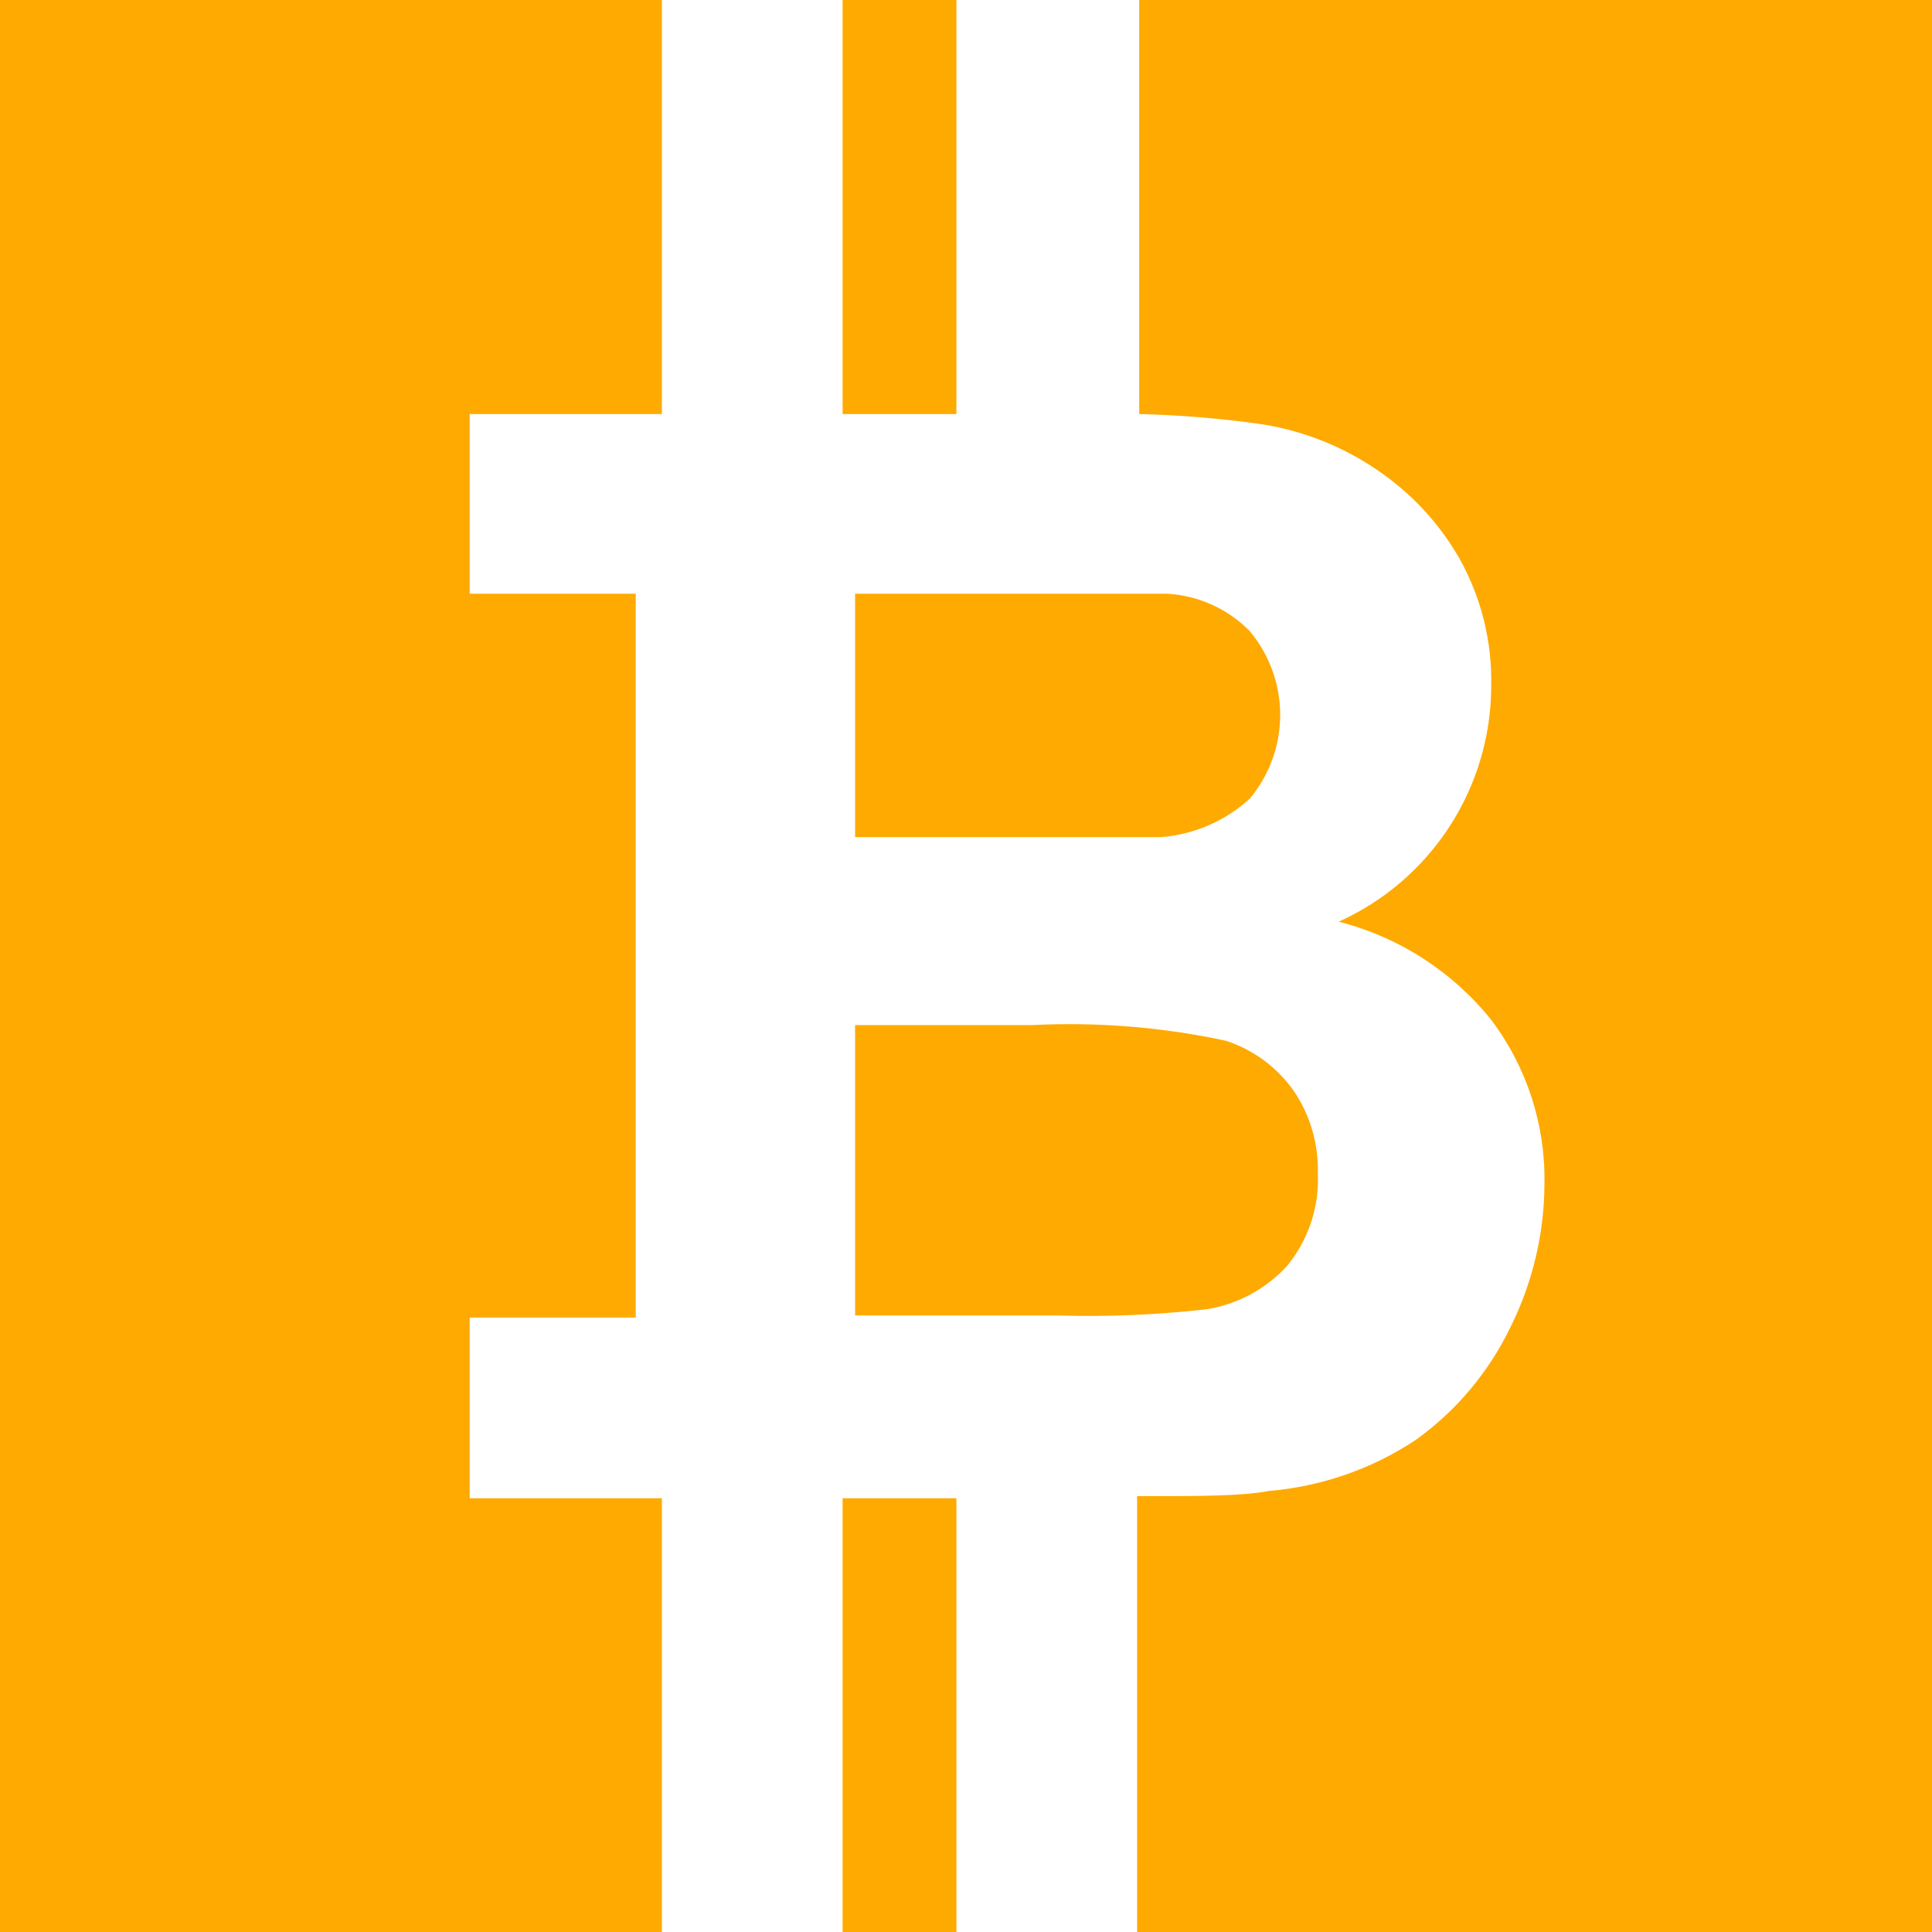
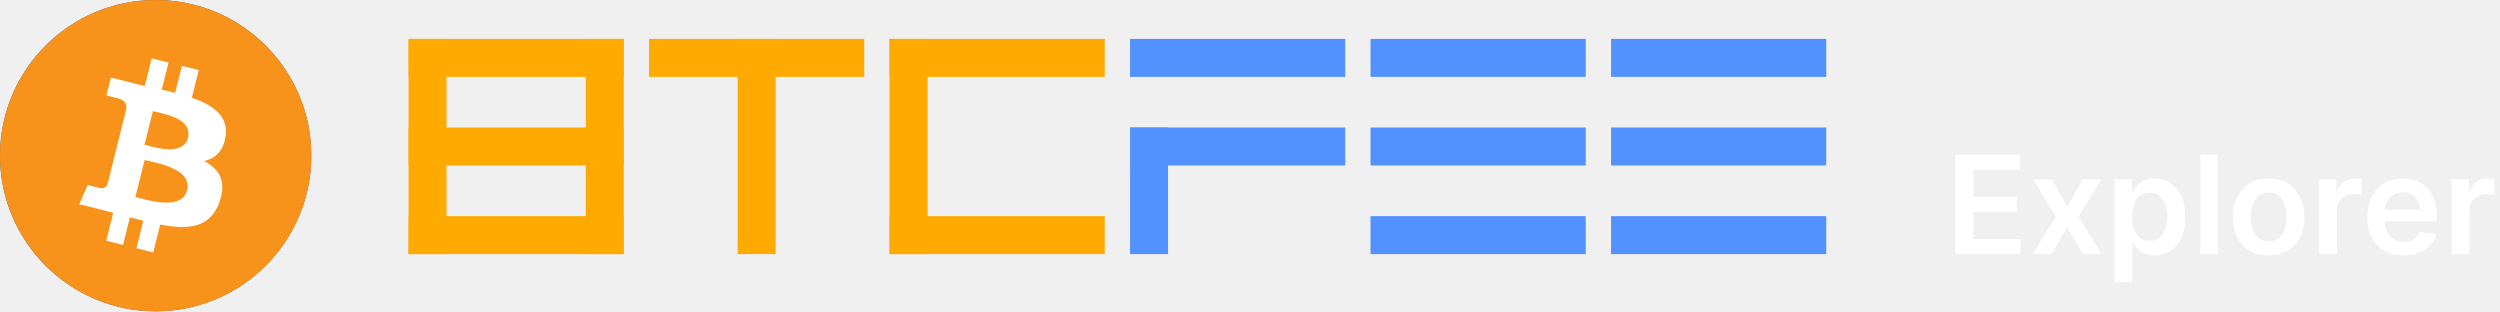
- <svg xmlns="http://www.w3.org/2000/svg" width="32" height="32" viewBox="0 0 32 32" fill="none">
-   <g clip-path="url(#clip0_2201_713)">
-     <rect width="32" height="32" fill="white" />
-     <g clip-path="url(#clip1_2201_713)">
-       <path d="M39.75 -4.75H-3.5V38.5H39.75V-4.75Z" fill="#FFAA00" />
-       <path d="M24.699 16.892C24.056 16.091 23.169 15.52 22.173 15.266C22.923 14.928 23.56 14.381 24.008 13.691C24.456 13.001 24.696 12.196 24.699 11.374C24.717 10.636 24.538 9.908 24.18 9.263C23.841 8.666 23.367 8.157 22.796 7.775C22.235 7.394 21.597 7.141 20.928 7.031C20.246 6.932 19.558 6.874 18.869 6.858V-3.75H15.841V6.858H13.956V-3.75H10.963V6.858H7.78V9.834H10.53V21.823H7.78V24.816H10.963V36.375H13.956V24.816H15.841V36.375H18.834V24.781C19.89 24.781 20.564 24.781 21.014 24.695C21.886 24.622 22.725 24.331 23.453 23.847C24.118 23.369 24.653 22.733 25.011 21.996C25.382 21.255 25.578 20.438 25.581 19.608C25.599 18.63 25.289 17.674 24.699 16.892ZM16.239 9.834C17.969 9.834 18.973 9.834 19.336 9.834C19.853 9.864 20.341 10.086 20.703 10.457C21.026 10.845 21.204 11.335 21.204 11.841C21.204 12.346 21.026 12.836 20.703 13.225C20.298 13.597 19.78 13.822 19.232 13.865C18.886 13.865 18.021 13.865 16.603 13.865H14.163V9.834H16.239ZM21.326 20.958C20.977 21.344 20.507 21.6 19.994 21.684C19.172 21.778 18.346 21.813 17.52 21.788H14.163V16.979H17.087C18.166 16.924 19.248 17.011 20.305 17.238C20.759 17.386 21.154 17.678 21.429 18.069C21.702 18.471 21.841 18.949 21.827 19.435C21.853 19.987 21.674 20.529 21.326 20.958Z" fill="white" />
-     </g>
-   </g>
-   <defs>
-     <clipPath id="clip0_2201_713">
-       <rect width="32" height="32" fill="white" />
-     </clipPath>
-     <clipPath id="clip1_2201_713">
-       <rect width="43.25" height="43.25" fill="white" transform="translate(-3.5 -4.75)" />
-     </clipPath>
-   </defs>
+ <svg xmlns="http://www.w3.org/2000/svg" width="257" height="32" viewBox="0 0 257 32" fill="none">
+   <path d="M201.008 26.121V15.883H207.666V17.438H202.862V20.217H207.321V21.772H202.862V24.566H207.706V26.121H201.008Z" fill="white" />
+   <path d="M210.958 18.443L212.507 21.277L214.082 18.443H215.997L213.682 22.282L216.037 26.121H214.132L212.507 23.357L210.898 26.121H208.978L211.318 22.282L209.038 18.443H210.958Z" fill="white" />
+   <path d="M217.396 29V18.443H219.176V19.712H219.281C219.374 19.526 219.506 19.327 219.676 19.117C219.846 18.904 220.076 18.723 220.366 18.573C220.656 18.419 221.025 18.343 221.475 18.343C222.069 18.343 222.603 18.494 223.08 18.797C223.56 19.097 223.94 19.542 224.22 20.132C224.503 20.719 224.645 21.439 224.645 22.292C224.645 23.135 224.506 23.851 224.23 24.441C223.953 25.031 223.577 25.481 223.1 25.791C222.623 26.101 222.084 26.256 221.48 26.256C221.04 26.256 220.676 26.183 220.386 26.036C220.096 25.889 219.862 25.713 219.686 25.506C219.513 25.296 219.378 25.098 219.281 24.911H219.206V29H217.396ZM219.171 22.282C219.171 22.778 219.241 23.213 219.381 23.586C219.524 23.96 219.729 24.251 219.996 24.461C220.266 24.668 220.592 24.771 220.976 24.771C221.375 24.771 221.71 24.665 221.98 24.451C222.25 24.235 222.454 23.94 222.59 23.566C222.73 23.19 222.8 22.762 222.8 22.282C222.8 21.805 222.732 21.382 222.595 21.012C222.458 20.642 222.255 20.352 221.985 20.142C221.715 19.932 221.379 19.827 220.976 19.827C220.589 19.827 220.261 19.929 219.991 20.132C219.721 20.335 219.516 20.62 219.376 20.987C219.239 21.354 219.171 21.785 219.171 22.282Z" fill="white" />
+   <path d="M228.004 15.883V26.121H226.194V15.883H228.004Z" fill="white" />
+   <path d="M233.214 26.271C232.464 26.271 231.814 26.106 231.264 25.776C230.715 25.446 230.288 24.984 229.985 24.391C229.685 23.798 229.535 23.105 229.535 22.312C229.535 21.519 229.685 20.824 229.985 20.227C230.288 19.631 230.715 19.167 231.264 18.837C231.814 18.508 232.464 18.343 233.214 18.343C233.964 18.343 234.614 18.508 235.164 18.837C235.713 19.167 236.138 19.631 236.438 20.227C236.741 20.824 236.893 21.519 236.893 22.312C236.893 23.105 236.741 23.798 236.438 24.391C236.138 24.984 235.713 25.446 235.164 25.776C234.614 26.106 233.964 26.271 233.214 26.271ZM233.224 24.821C233.631 24.821 233.97 24.709 234.244 24.486C234.517 24.26 234.72 23.956 234.854 23.576C234.99 23.197 235.059 22.773 235.059 22.307C235.059 21.837 234.99 21.412 234.854 21.032C234.72 20.649 234.517 20.344 234.244 20.117C233.97 19.891 233.631 19.777 233.224 19.777C232.807 19.777 232.461 19.891 232.184 20.117C231.911 20.344 231.706 20.649 231.569 21.032C231.436 21.412 231.369 21.837 231.369 22.307C231.369 22.773 231.436 23.197 231.569 23.576C231.706 23.956 231.911 24.26 232.184 24.486C232.461 24.709 232.807 24.821 233.224 24.821Z" fill="white" />
+   <path d="M238.429 26.121V18.443H240.184V19.722H240.264C240.404 19.279 240.644 18.938 240.983 18.698C241.327 18.454 241.718 18.333 242.158 18.333C242.258 18.333 242.37 18.338 242.493 18.348C242.62 18.354 242.725 18.366 242.808 18.383V20.047C242.731 20.021 242.61 19.997 242.443 19.977C242.28 19.954 242.122 19.942 241.968 19.942C241.638 19.942 241.342 20.014 241.078 20.157C240.818 20.297 240.614 20.492 240.464 20.742C240.314 20.992 240.239 21.28 240.239 21.607V26.121H238.429Z" fill="white" />
+   <path d="M247.093 26.271C246.323 26.271 245.659 26.111 245.099 25.791C244.542 25.468 244.114 25.011 243.814 24.421C243.514 23.828 243.364 23.13 243.364 22.327C243.364 21.537 243.514 20.844 243.814 20.247C244.117 19.647 244.541 19.181 245.084 18.848C245.627 18.511 246.265 18.343 246.998 18.343C247.472 18.343 247.918 18.419 248.338 18.573C248.761 18.723 249.134 18.956 249.458 19.272C249.784 19.589 250.041 19.992 250.228 20.482C250.414 20.969 250.508 21.549 250.508 22.222V22.777H244.214V21.557H248.773C248.77 21.21 248.695 20.902 248.548 20.632C248.401 20.359 248.196 20.144 247.933 19.987C247.673 19.831 247.37 19.752 247.023 19.752C246.653 19.752 246.328 19.842 246.049 20.022C245.769 20.199 245.55 20.432 245.394 20.722C245.24 21.009 245.162 21.324 245.159 21.667V22.732C245.159 23.178 245.24 23.561 245.404 23.881C245.567 24.198 245.795 24.441 246.089 24.611C246.382 24.778 246.725 24.861 247.118 24.861C247.382 24.861 247.62 24.825 247.833 24.751C248.046 24.674 248.231 24.563 248.388 24.416C248.545 24.27 248.663 24.088 248.743 23.871L250.433 24.061C250.326 24.508 250.123 24.898 249.823 25.231C249.526 25.561 249.146 25.818 248.683 26.001C248.22 26.181 247.69 26.271 247.093 26.271Z" fill="white" />
+   <path d="M252.038 26.121V18.443H253.793V19.722H253.873C254.013 19.279 254.253 18.938 254.593 18.698C254.936 18.454 255.328 18.333 255.768 18.333C255.868 18.333 255.979 18.338 256.102 18.348C256.229 18.354 256.334 18.366 256.417 18.383V20.047C256.341 20.021 256.219 19.997 256.052 19.977C255.889 19.954 255.731 19.942 255.578 19.942C255.248 19.942 254.951 20.014 254.688 20.157C254.428 20.297 254.223 20.492 254.073 20.742C253.923 20.992 253.848 21.28 253.848 21.607V26.121H252.038Z" fill="white" />
+   <rect x="42" y="4" width="22.121" height="3.904" fill="#FFAA00" />
+   <rect x="140.891" y="4" width="22.121" height="3.904" fill="#5292FF" />
+   <rect x="165.616" y="4" width="22.121" height="3.904" fill="#5292FF" />
+   <rect x="116.168" y="4" width="22.121" height="3.904" fill="#5292FF" />
+   <rect x="91.445" y="4" width="22.121" height="3.904" fill="#FFAA00" />
+   <rect x="42" y="13.108" width="22.121" height="3.904" fill="#FFAA00" />
+   <rect x="66.723" y="4" width="22.121" height="3.904" fill="#FFAA00" />
+   <rect x="140.891" y="13.108" width="22.121" height="3.904" fill="#5292FF" />
+   <rect x="165.616" y="13.108" width="22.121" height="3.904" fill="#5292FF" />
+   <rect x="42" y="22.218" width="22.121" height="3.904" fill="#FFAA00" />
+   <rect x="116.168" y="13.108" width="22.121" height="3.904" fill="#5292FF" />
+   <rect x="140.891" y="22.218" width="22.121" height="3.904" fill="#5292FF" />
+   <rect x="165.616" y="22.218" width="22.121" height="3.904" fill="#5292FF" />
+   <rect x="91.445" y="22.218" width="22.121" height="3.904" fill="#FFAA00" />
+   <rect x="45.904" y="4" width="22.121" height="3.904" transform="rotate(90 45.9041 4)" fill="#FFAA00" />
+   <rect x="64.121" y="4" width="22.121" height="3.904" transform="rotate(90 64.1206 4)" fill="#FFAA00" />
+   <rect x="79.735" y="4" width="22.121" height="3.904" transform="rotate(90 79.7351 4)" fill="#FFAA00" />
+   <rect x="120.074" y="13.108" width="13.012" height="3.904" transform="rotate(90 120.074 13.1083)" fill="#5292FF" />
+   <rect x="95.35" y="4" width="22.121" height="3.904" transform="rotate(90 95.3496 4)" fill="#FFAA00" />
+   <circle cx="16" cy="16" r="16" fill="#505060" />
+   <path d="M16 32C24.837 32 32 24.837 32 16C32 7.163 24.837 0 16 0C7.163 0 0 7.163 0 16C0 24.837 7.163 32 16 32Z" fill="#F7931A" />
+   <path fill-rule="evenodd" clip-rule="evenodd" d="M23.186 14.02C23.5 11.924 21.903 10.797 19.721 10.045L20.429 7.205L18.701 6.775L18.011 9.54C17.567 9.428 17.111 9.324 16.655 9.221L16.626 9.214L17.321 6.431L15.593 6L14.885 8.839L14.81 8.822C14.46 8.742 14.115 8.663 13.781 8.579L13.783 8.57L11.399 7.975L10.939 9.821C10.939 9.821 12.222 10.115 12.195 10.133C12.895 10.308 13.021 10.771 13 11.139L12.194 14.374C12.242 14.386 12.304 14.404 12.374 14.431L12.191 14.386L11.061 18.918C10.975 19.13 10.758 19.449 10.268 19.328C10.286 19.353 9.012 19.015 9.012 19.015L8.154 20.993L10.404 21.554C10.646 21.615 10.885 21.677 11.121 21.739L11.121 21.739C11.294 21.784 11.465 21.828 11.635 21.872L10.92 24.744L12.647 25.174L13.355 22.334C13.827 22.461 14.285 22.579 14.733 22.691L14.027 25.519L15.755 25.949L16.47 23.083C19.418 23.641 21.634 23.416 22.567 20.75C23.319 18.604 22.53 17.365 20.979 16.558C22.109 16.298 22.959 15.555 23.186 14.02ZM19.238 19.558C18.749 21.528 15.666 20.713 14.255 20.341L14.255 20.341C14.128 20.307 14.014 20.277 13.918 20.253L14.868 16.448C14.986 16.478 15.13 16.51 15.294 16.547L15.294 16.547C16.753 16.875 19.74 17.546 19.238 19.558ZM15.139 14.953C16.315 15.267 18.879 15.951 19.325 14.162C19.782 12.331 17.289 11.78 16.072 11.51C15.935 11.48 15.814 11.453 15.715 11.429L14.855 14.879C14.937 14.899 15.032 14.924 15.139 14.953Z" fill="white" />
</svg>
